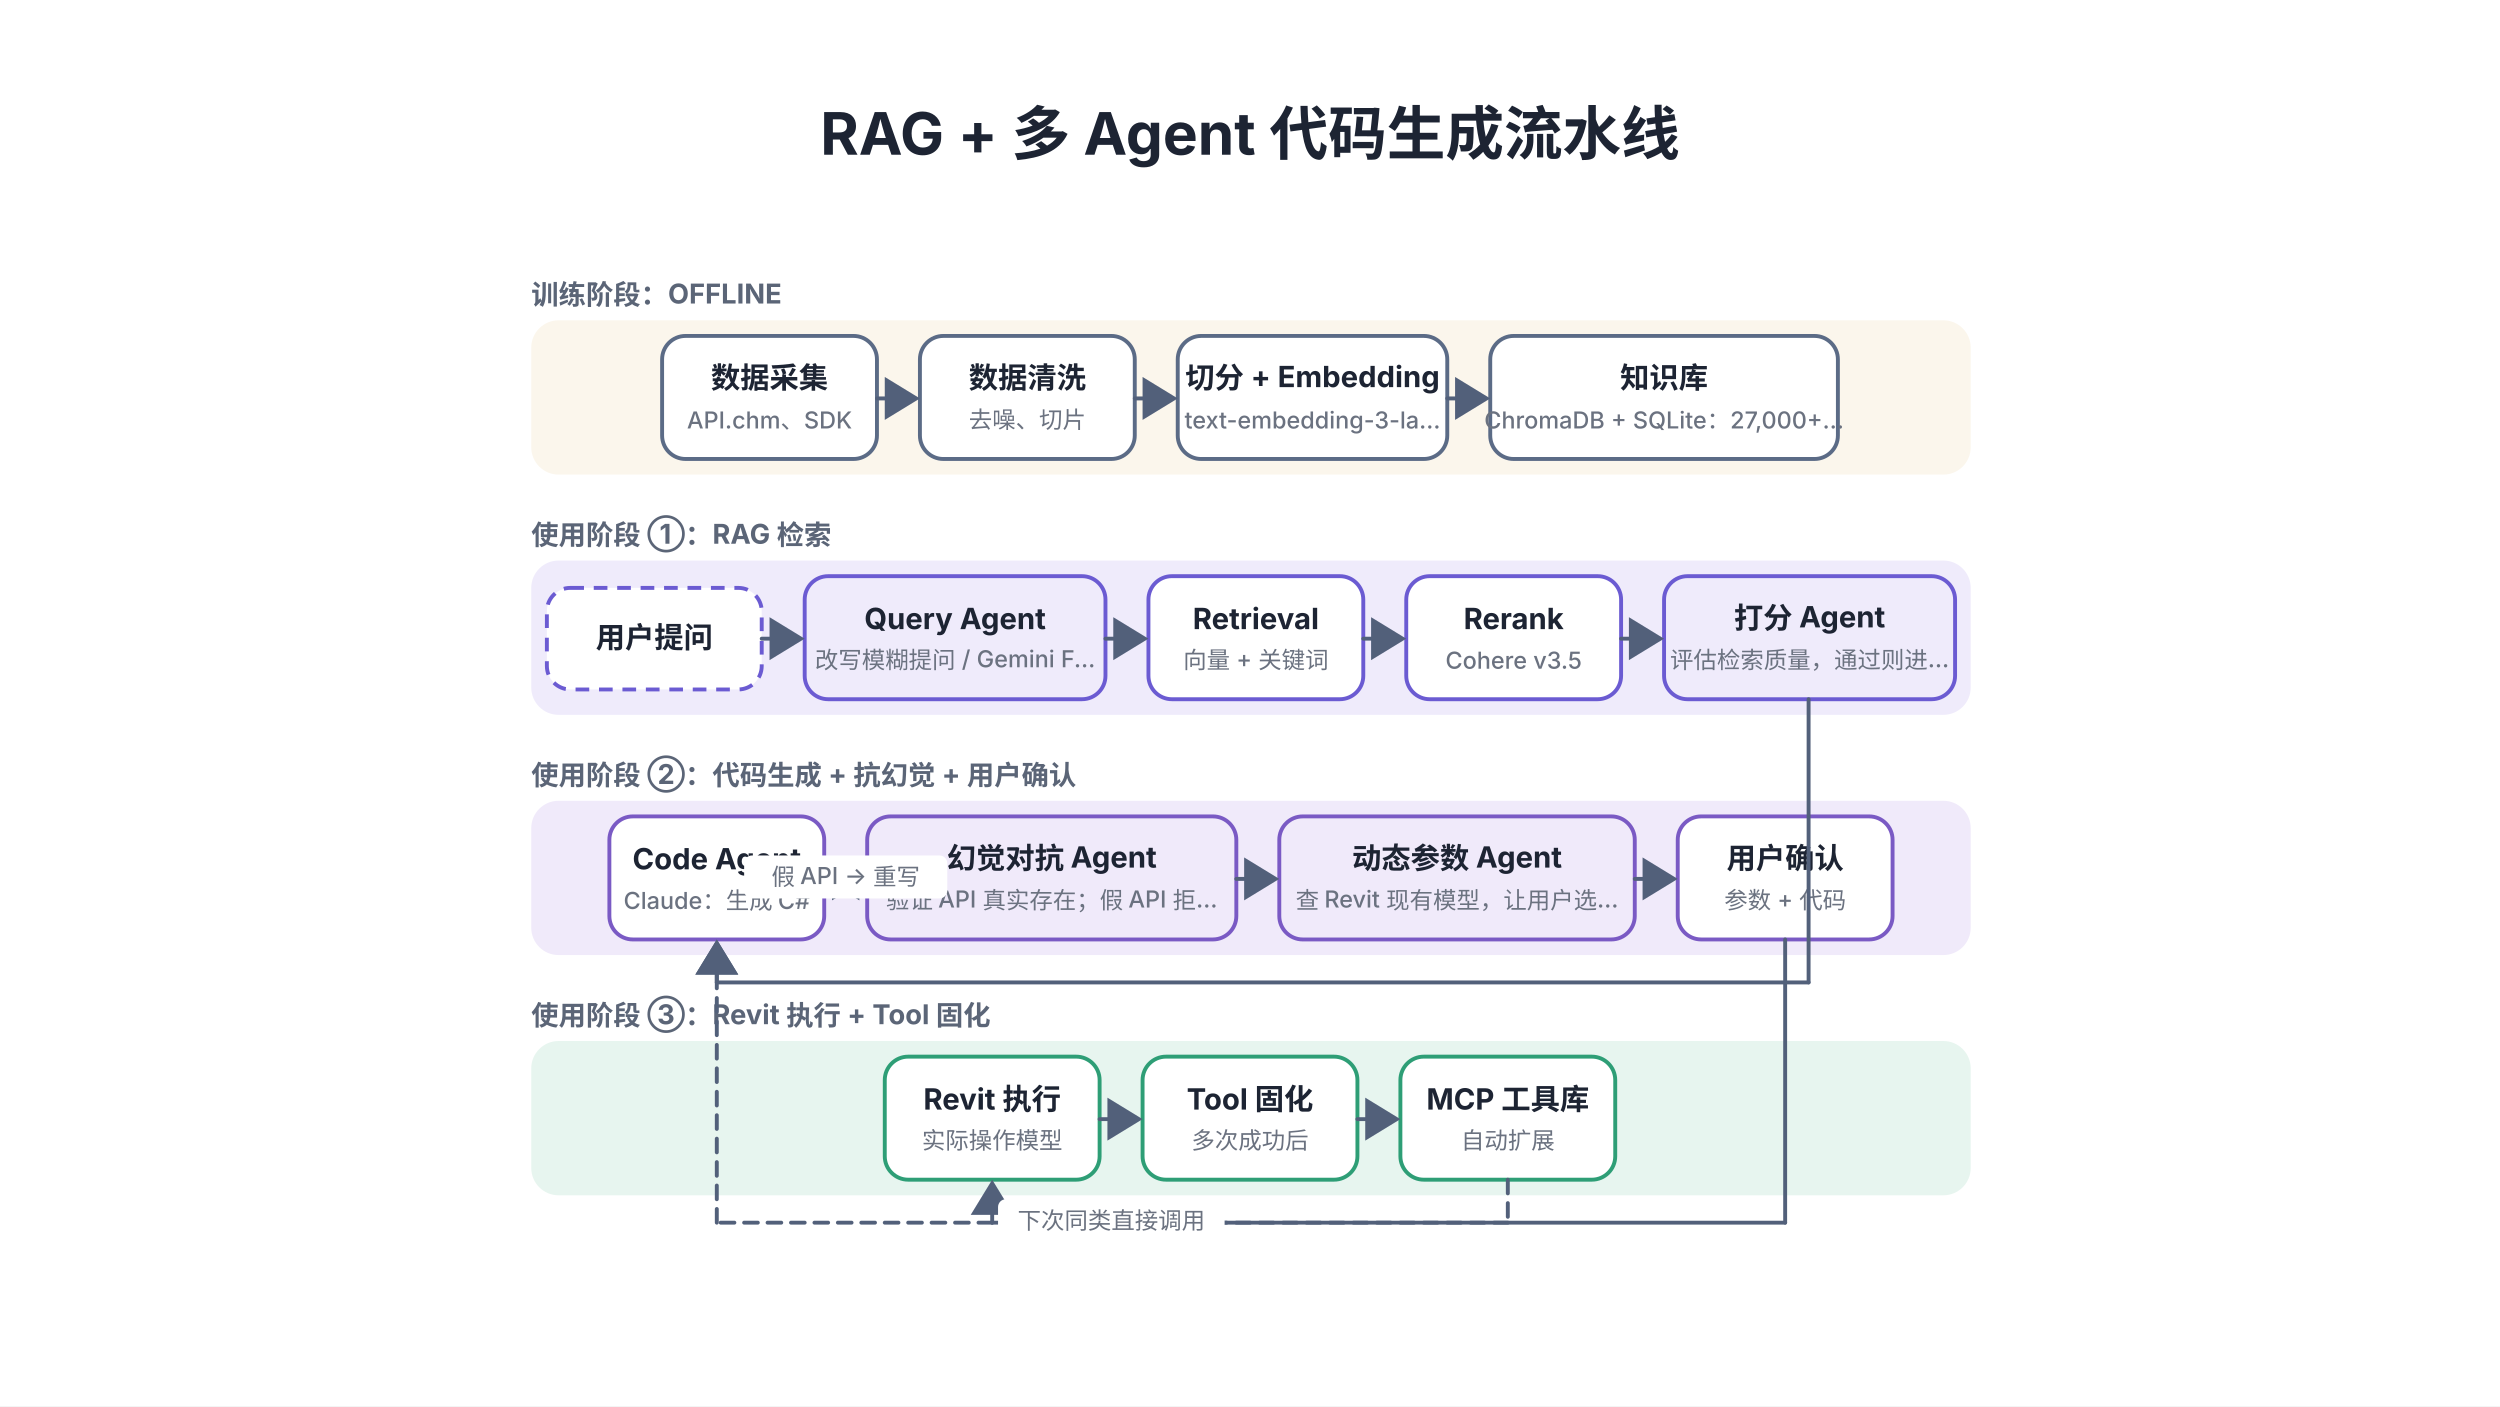
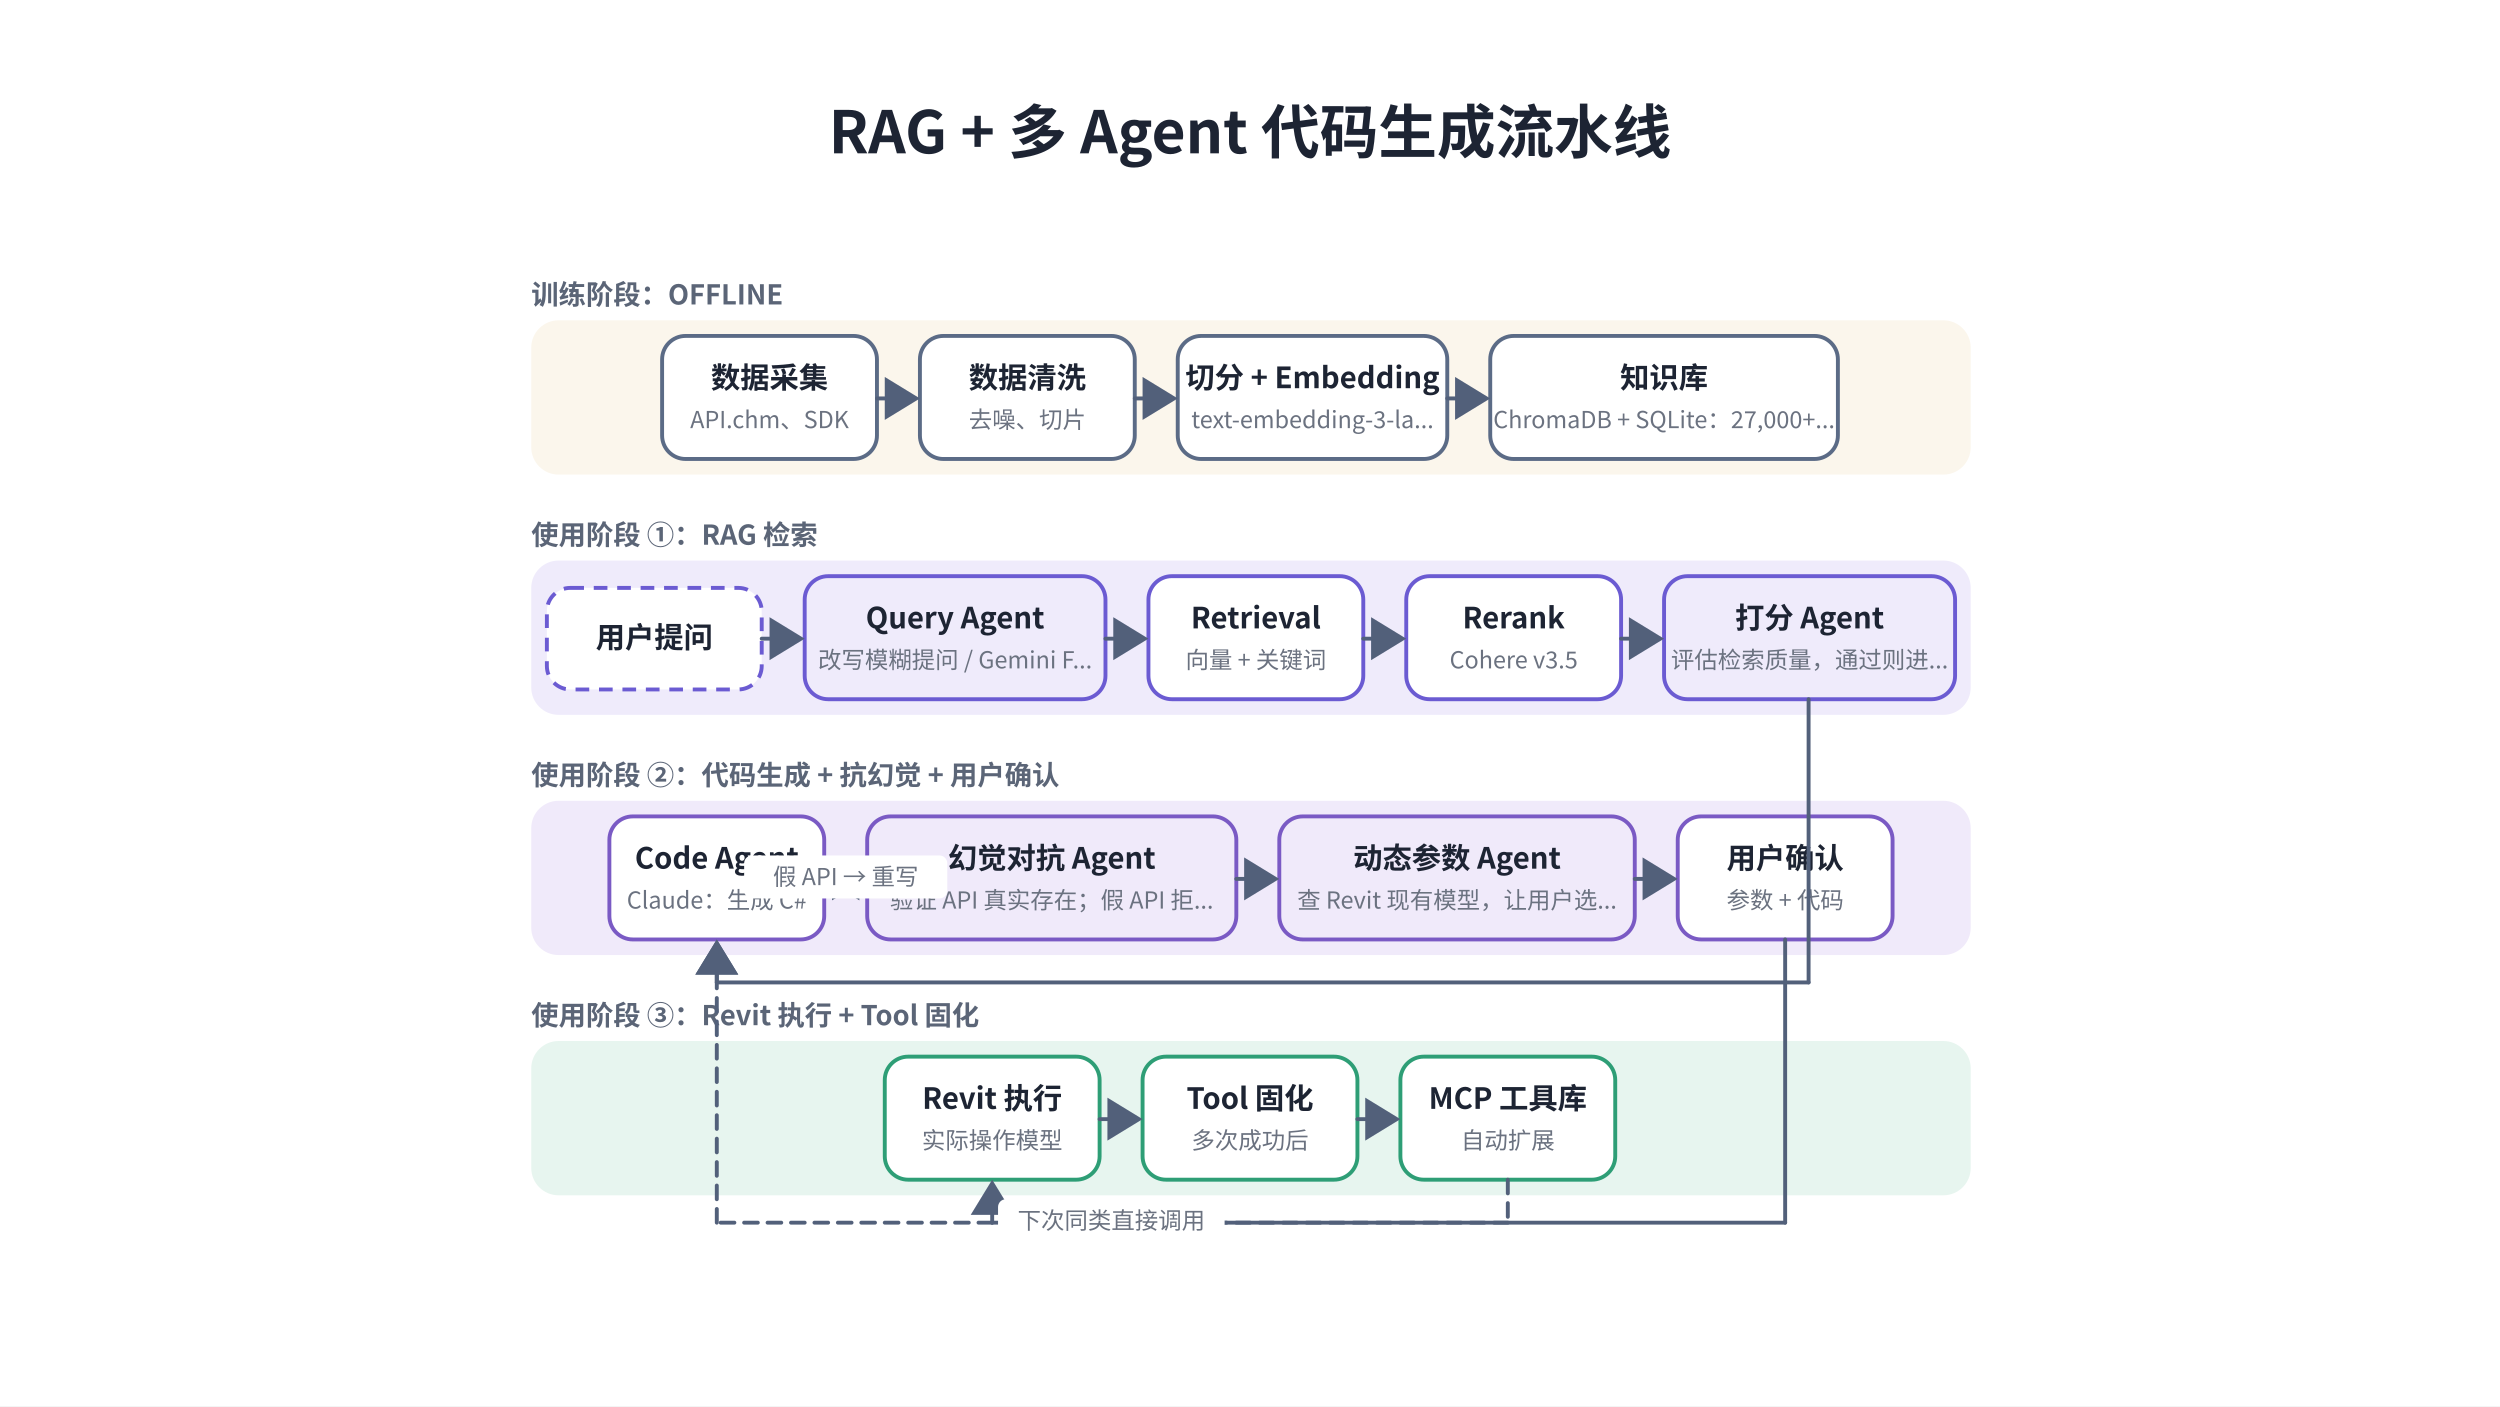
- <svg xmlns="http://www.w3.org/2000/svg" id="figure-svg" viewBox="0 0 1280 720" role="img" aria-labelledby="figure-title figure-desc">
+ <svg xmlns="http://www.w3.org/2000/svg" id="figure-svg" viewBox="0 0 1280 720" role="img" aria-labelledby="figure-title figure-desc" font-family="'Microsoft YaHei', 'Microsoft YaHei', '微软雅黑', 'PingFang SC', 'Noto Sans CJK SC', Inter, Arial, sans-serif">
  <rect width="1280" height="720" fill="#FFFFFF" />
-   <text data-node-id="figure-title-text" x="640" y="68" fill="#1D2433" font-size="30" font-weight="700" text-anchor="middle" dominant-baseline="middle" font-family="Inter, Roboto, Noto Sans CJK SC, Arial, sans-serif">
+   <text data-node-id="figure-title-text" x="640" y="68" fill="#1D2433" font-size="30" font-weight="700" text-anchor="middle" dominant-baseline="middle" font-family="'Microsoft YaHei', 'Microsoft YaHei', '微软雅黑', 'PingFang SC', 'Noto Sans CJK SC', Inter, Arial, sans-serif">
    <tspan x="640" y="68">RAG + 多 Agent 代码生成流水线</tspan>
  </text>
  <rect data-node-id="band-0" x="272" y="164" width="737" height="79" rx="14" fill="#FBF6EC" stroke="none" stroke-width="0" />
-   <text data-node-id="band-label-0" x="272" y="151" fill="#5B6577" font-size="14" font-weight="700" text-anchor="start" dominant-baseline="middle" font-family="Inter, Roboto, Noto Sans CJK SC, Arial, sans-serif">
+   <text data-node-id="band-label-0" x="272" y="151" fill="#5B6577" font-size="14" font-weight="700" text-anchor="start" dominant-baseline="middle" font-family="'Microsoft YaHei', 'Microsoft YaHei', '微软雅黑', 'PingFang SC', 'Noto Sans CJK SC', Inter, Arial, sans-serif">
    <tspan x="272" y="151">训练阶段：OFFLINE</tspan>
  </text>
  <rect data-node-id="band-1" x="272" y="287" width="737" height="79" rx="14" fill="#EFEBFB" stroke="none" stroke-width="0" />
-   <text data-node-id="band-label-1" x="272" y="274" fill="#5B6577" font-size="14" font-weight="700" text-anchor="start" dominant-baseline="middle" font-family="Inter, Roboto, Noto Sans CJK SC, Arial, sans-serif">
+   <text data-node-id="band-label-1" x="272" y="274" fill="#5B6577" font-size="14" font-weight="700" text-anchor="start" dominant-baseline="middle" font-family="'Microsoft YaHei', 'Microsoft YaHei', '微软雅黑', 'PingFang SC', 'Noto Sans CJK SC', Inter, Arial, sans-serif">
    <tspan x="272" y="274">使用阶段 ①：RAG 检索</tspan>
  </text>
  <rect data-node-id="band-2" x="272" y="410" width="737" height="79" rx="14" fill="#F0EAFA" stroke="none" stroke-width="0" />
-   <text data-node-id="band-label-2" x="272" y="397" fill="#5B6577" font-size="14" font-weight="700" text-anchor="start" dominant-baseline="middle" font-family="Inter, Roboto, Noto Sans CJK SC, Arial, sans-serif">
+   <text data-node-id="band-label-2" x="272" y="397" fill="#5B6577" font-size="14" font-weight="700" text-anchor="start" dominant-baseline="middle" font-family="'Microsoft YaHei', 'Microsoft YaHei', '微软雅黑', 'PingFang SC', 'Noto Sans CJK SC', Inter, Arial, sans-serif">
    <tspan x="272" y="397">使用阶段 ②：代码生成 + 抗幻觉 + 用户确认</tspan>
  </text>
  <rect data-node-id="band-3" x="272" y="533" width="737" height="79" rx="14" fill="#E7F5EF" stroke="none" stroke-width="0" />
-   <text data-node-id="band-label-3" x="272" y="520" fill="#5B6577" font-size="14" font-weight="700" text-anchor="start" dominant-baseline="middle" font-family="Inter, Roboto, Noto Sans CJK SC, Arial, sans-serif">
+   <text data-node-id="band-label-3" x="272" y="520" fill="#5B6577" font-size="14" font-weight="700" text-anchor="start" dominant-baseline="middle" font-family="'Microsoft YaHei', 'Microsoft YaHei', '微软雅黑', 'PingFang SC', 'Noto Sans CJK SC', Inter, Arial, sans-serif">
    <tspan x="272" y="520">使用阶段 ③：Revit 执行 + Tool 固化</tspan>
  </text>
  <g data-node-id="collect-group">
    <rect data-node-id="collect-rect" x="339" y="172" width="110" height="63" rx="12" fill="#FFFFFF" stroke="#5B6B86" stroke-width="2" />
-     <text data-node-id="collect-title" x="394" y="193.5" fill="#1D2433" font-size="15" font-weight="700" text-anchor="middle" dominant-baseline="middle" font-family="Inter, Roboto, Noto Sans CJK SC, Arial, sans-serif">
+     <text data-node-id="collect-title" x="394" y="193.5" fill="#1D2433" font-size="15" font-weight="700" text-anchor="middle" dominant-baseline="middle" font-family="'Microsoft YaHei', 'Microsoft YaHei', '微软雅黑', 'PingFang SC', 'Noto Sans CJK SC', Inter, Arial, sans-serif">
      <tspan x="394" y="193.5">数据采集</tspan>
    </text>
-     <text data-node-id="collect-detail" x="394" y="215" fill="#6B7280" font-size="12" font-weight="500" text-anchor="middle" dominant-baseline="middle" font-family="Inter, Roboto, Noto Sans CJK SC, Arial, sans-serif">
+     <text data-node-id="collect-detail" x="394" y="215" fill="#6B7280" font-size="12" font-weight="500" text-anchor="middle" dominant-baseline="middle" font-family="'Microsoft YaHei', 'Microsoft YaHei', '微软雅黑', 'PingFang SC', 'Noto Sans CJK SC', Inter, Arial, sans-serif">
      <tspan x="394" y="215">API.chm、SDK</tspan>
    </text>
  </g>
  <g data-node-id="clean-group">
    <rect data-node-id="clean-rect" x="471" y="172" width="110" height="63" rx="12" fill="#FFFFFF" stroke="#5B6B86" stroke-width="2" />
-     <text data-node-id="clean-title" x="526" y="193.5" fill="#1D2433" font-size="15" font-weight="700" text-anchor="middle" dominant-baseline="middle" font-family="Inter, Roboto, Noto Sans CJK SC, Arial, sans-serif">
+     <text data-node-id="clean-title" x="526" y="193.5" fill="#1D2433" font-size="15" font-weight="700" text-anchor="middle" dominant-baseline="middle" font-family="'Microsoft YaHei', 'Microsoft YaHei', '微软雅黑', 'PingFang SC', 'Noto Sans CJK SC', Inter, Arial, sans-serif">
      <tspan x="526" y="193.5">数据清洗</tspan>
    </text>
-     <text data-node-id="clean-detail" x="526" y="215" fill="#6B7280" font-size="12" font-weight="500" text-anchor="middle" dominant-baseline="middle" font-family="Inter, Roboto, Noto Sans CJK SC, Arial, sans-serif">
+     <text data-node-id="clean-detail" x="526" y="215" fill="#6B7280" font-size="12" font-weight="500" text-anchor="middle" dominant-baseline="middle" font-family="'Microsoft YaHei', 'Microsoft YaHei', '微软雅黑', 'PingFang SC', 'Noto Sans CJK SC', Inter, Arial, sans-serif">
      <tspan x="526" y="215">去噪、切片</tspan>
    </text>
  </g>
  <g data-node-id="embed-group">
    <rect data-node-id="embed-rect" x="603" y="172" width="138" height="63" rx="12" fill="#FFFFFF" stroke="#5B6B86" stroke-width="2" />
-     <text data-node-id="embed-title" x="672" y="193.5" fill="#1D2433" font-size="15" font-weight="700" text-anchor="middle" dominant-baseline="middle" font-family="Inter, Roboto, Noto Sans CJK SC, Arial, sans-serif">
+     <text data-node-id="embed-title" x="672" y="193.5" fill="#1D2433" font-size="15" font-weight="700" text-anchor="middle" dominant-baseline="middle" font-family="'Microsoft YaHei', 'Microsoft YaHei', '微软雅黑', 'PingFang SC', 'Noto Sans CJK SC', Inter, Arial, sans-serif">
      <tspan x="672" y="193.5">切分 + Embedding</tspan>
    </text>
-     <text data-node-id="embed-detail" x="672" y="215" fill="#6B7280" font-size="12" font-weight="500" text-anchor="middle" dominant-baseline="middle" font-family="Inter, Roboto, Noto Sans CJK SC, Arial, sans-serif">
+     <text data-node-id="embed-detail" x="672" y="215" fill="#6B7280" font-size="12" font-weight="500" text-anchor="middle" dominant-baseline="middle" font-family="'Microsoft YaHei', 'Microsoft YaHei', '微软雅黑', 'PingFang SC', 'Noto Sans CJK SC', Inter, Arial, sans-serif">
      <tspan x="672" y="215">text-embedding-3-la...</tspan>
    </text>
  </g>
  <g data-node-id="kb-group">
    <rect data-node-id="kb-rect" x="763" y="172" width="178" height="63" rx="12" fill="#FFFFFF" stroke="#5B6B86" stroke-width="2" />
-     <text data-node-id="kb-title" x="852" y="193.5" fill="#1D2433" font-size="15" font-weight="700" text-anchor="middle" dominant-baseline="middle" font-family="Inter, Roboto, Noto Sans CJK SC, Arial, sans-serif">
+     <text data-node-id="kb-title" x="852" y="193.5" fill="#1D2433" font-size="15" font-weight="700" text-anchor="middle" dominant-baseline="middle" font-family="'Microsoft YaHei', 'Microsoft YaHei', '微软雅黑', 'PingFang SC', 'Noto Sans CJK SC', Inter, Arial, sans-serif">
      <tspan x="852" y="193.5">知识库</tspan>
    </text>
-     <text data-node-id="kb-detail" x="852" y="215" fill="#6B7280" font-size="12" font-weight="500" text-anchor="middle" dominant-baseline="middle" font-family="Inter, Roboto, Noto Sans CJK SC, Arial, sans-serif">
+     <text data-node-id="kb-detail" x="852" y="215" fill="#6B7280" font-size="12" font-weight="500" text-anchor="middle" dominant-baseline="middle" font-family="'Microsoft YaHei', 'Microsoft YaHei', '微软雅黑', 'PingFang SC', 'Noto Sans CJK SC', Inter, Arial, sans-serif">
      <tspan x="852" y="215">ChromaDB + SQLite：27,000+...</tspan>
    </text>
  </g>
  <g data-node-id="ask-group">
    <rect data-node-id="ask-rect" x="280" y="301" width="110" height="52" rx="12" fill="#FFFFFF" stroke="#6B5BD2" stroke-width="2" stroke-dasharray="7 5" />
-     <text data-node-id="ask-title" x="335" y="326.5" fill="#1D2433" font-size="15" font-weight="700" text-anchor="middle" dominant-baseline="middle" font-family="Inter, Roboto, Noto Sans CJK SC, Arial, sans-serif">
+     <text data-node-id="ask-title" x="335" y="326.5" fill="#1D2433" font-size="15" font-weight="700" text-anchor="middle" dominant-baseline="middle" font-family="'Microsoft YaHei', 'Microsoft YaHei', '微软雅黑', 'PingFang SC', 'Noto Sans CJK SC', Inter, Arial, sans-serif">
      <tspan x="335" y="326.5">用户提问</tspan>
    </text>
  </g>
  <g data-node-id="query-group">
    <rect data-node-id="query-rect" x="412" y="295" width="154" height="63" rx="12" fill="#EFEBFB" stroke="#6B5BD2" stroke-width="2" />
-     <text data-node-id="query-title" x="489" y="316.5" fill="#1D2433" font-size="15" font-weight="700" text-anchor="middle" dominant-baseline="middle" font-family="Inter, Roboto, Noto Sans CJK SC, Arial, sans-serif">
+     <text data-node-id="query-title" x="489" y="316.5" fill="#1D2433" font-size="15" font-weight="700" text-anchor="middle" dominant-baseline="middle" font-family="'Microsoft YaHei', 'Microsoft YaHei', '微软雅黑', 'PingFang SC', 'Noto Sans CJK SC', Inter, Arial, sans-serif">
      <tspan x="489" y="316.5">Query Agent</tspan>
    </text>
-     <text data-node-id="query-detail" x="489" y="338" fill="#6B7280" font-size="12" font-weight="500" text-anchor="middle" dominant-baseline="middle" font-family="Inter, Roboto, Noto Sans CJK SC, Arial, sans-serif">
+     <text data-node-id="query-detail" x="489" y="338" fill="#6B7280" font-size="12" font-weight="500" text-anchor="middle" dominant-baseline="middle" font-family="'Microsoft YaHei', 'Microsoft YaHei', '微软雅黑', 'PingFang SC', 'Noto Sans CJK SC', Inter, Arial, sans-serif">
      <tspan x="489" y="338">改写模糊提问 / Gemini F...</tspan>
    </text>
  </g>
  <g data-node-id="retrieval-group">
    <rect data-node-id="retrieval-rect" x="588" y="295" width="110" height="63" rx="12" fill="#FFFFFF" stroke="#6B5BD2" stroke-width="2" />
-     <text data-node-id="retrieval-title" x="643" y="316.5" fill="#1D2433" font-size="15" font-weight="700" text-anchor="middle" dominant-baseline="middle" font-family="Inter, Roboto, Noto Sans CJK SC, Arial, sans-serif">
+     <text data-node-id="retrieval-title" x="643" y="316.5" fill="#1D2433" font-size="15" font-weight="700" text-anchor="middle" dominant-baseline="middle" font-family="'Microsoft YaHei', 'Microsoft YaHei', '微软雅黑', 'PingFang SC', 'Noto Sans CJK SC', Inter, Arial, sans-serif">
      <tspan x="643" y="316.5">Retrieval</tspan>
    </text>
-     <text data-node-id="retrieval-detail" x="643" y="338" fill="#6B7280" font-size="12" font-weight="500" text-anchor="middle" dominant-baseline="middle" font-family="Inter, Roboto, Noto Sans CJK SC, Arial, sans-serif">
+     <text data-node-id="retrieval-detail" x="643" y="338" fill="#6B7280" font-size="12" font-weight="500" text-anchor="middle" dominant-baseline="middle" font-family="'Microsoft YaHei', 'Microsoft YaHei', '微软雅黑', 'PingFang SC', 'Noto Sans CJK SC', Inter, Arial, sans-serif">
      <tspan x="643" y="338">向量 + 关键词</tspan>
    </text>
  </g>
  <g data-node-id="rerank-group">
    <rect data-node-id="rerank-rect" x="720" y="295" width="110" height="63" rx="12" fill="#FFFFFF" stroke="#6B5BD2" stroke-width="2" />
-     <text data-node-id="rerank-title" x="775" y="316.5" fill="#1D2433" font-size="15" font-weight="700" text-anchor="middle" dominant-baseline="middle" font-family="Inter, Roboto, Noto Sans CJK SC, Arial, sans-serif">
+     <text data-node-id="rerank-title" x="775" y="316.5" fill="#1D2433" font-size="15" font-weight="700" text-anchor="middle" dominant-baseline="middle" font-family="'Microsoft YaHei', 'Microsoft YaHei', '微软雅黑', 'PingFang SC', 'Noto Sans CJK SC', Inter, Arial, sans-serif">
      <tspan x="775" y="316.5">Rerank</tspan>
    </text>
-     <text data-node-id="rerank-detail" x="775" y="338" fill="#6B7280" font-size="12" font-weight="500" text-anchor="middle" dominant-baseline="middle" font-family="Inter, Roboto, Noto Sans CJK SC, Arial, sans-serif">
+     <text data-node-id="rerank-detail" x="775" y="338" fill="#6B7280" font-size="12" font-weight="500" text-anchor="middle" dominant-baseline="middle" font-family="'Microsoft YaHei', 'Microsoft YaHei', '微软雅黑', 'PingFang SC', 'Noto Sans CJK SC', Inter, Arial, sans-serif">
      <tspan x="775" y="338">Cohere v3.5</tspan>
    </text>
  </g>
  <g data-node-id="score-group">
    <rect data-node-id="score-rect" x="852" y="295" width="149" height="63" rx="12" fill="#EFEBFB" stroke="#6B5BD2" stroke-width="2" />
-     <text data-node-id="score-title" x="926.5" y="316.5" fill="#1D2433" font-size="15" font-weight="700" text-anchor="middle" dominant-baseline="middle" font-family="Inter, Roboto, Noto Sans CJK SC, Arial, sans-serif">
+     <text data-node-id="score-title" x="926.5" y="316.5" fill="#1D2433" font-size="15" font-weight="700" text-anchor="middle" dominant-baseline="middle" font-family="'Microsoft YaHei', 'Microsoft YaHei', '微软雅黑', 'PingFang SC', 'Noto Sans CJK SC', Inter, Arial, sans-serif">
      <tspan x="926.5" y="316.5">打分 Agent</tspan>
    </text>
-     <text data-node-id="score-detail" x="926.5" y="338" fill="#6B7280" font-size="12" font-weight="500" text-anchor="middle" dominant-baseline="middle" font-family="Inter, Roboto, Noto Sans CJK SC, Arial, sans-serif">
+     <text data-node-id="score-detail" x="926.5" y="338" fill="#6B7280" font-size="12" font-weight="500" text-anchor="middle" dominant-baseline="middle" font-family="'Microsoft YaHei', 'Microsoft YaHei', '微软雅黑', 'PingFang SC', 'Noto Sans CJK SC', Inter, Arial, sans-serif">
      <tspan x="926.5" y="338">评估检索质量，通过则进...</tspan>
    </text>
  </g>
  <g data-node-id="code-group">
    <rect data-node-id="code-rect" x="312" y="418" width="110" height="63" rx="12" fill="#FFFFFF" stroke="#7A5AC4" stroke-width="2" />
-     <text data-node-id="code-title" x="367" y="439.5" fill="#1D2433" font-size="15" font-weight="700" text-anchor="middle" dominant-baseline="middle" font-family="Inter, Roboto, Noto Sans CJK SC, Arial, sans-serif">
+     <text data-node-id="code-title" x="367" y="439.5" fill="#1D2433" font-size="15" font-weight="700" text-anchor="middle" dominant-baseline="middle" font-family="'Microsoft YaHei', 'Microsoft YaHei', '微软雅黑', 'PingFang SC', 'Noto Sans CJK SC', Inter, Arial, sans-serif">
      <tspan x="367" y="439.5">Code Agent</tspan>
    </text>
-     <text data-node-id="code-detail" x="367" y="461" fill="#6B7280" font-size="12" font-weight="500" text-anchor="middle" dominant-baseline="middle" font-family="Inter, Roboto, Noto Sans CJK SC, Arial, sans-serif">
+     <text data-node-id="code-detail" x="367" y="461" fill="#6B7280" font-size="12" font-weight="500" text-anchor="middle" dominant-baseline="middle" font-family="'Microsoft YaHei', 'Microsoft YaHei', '微软雅黑', 'PingFang SC', 'Noto Sans CJK SC', Inter, Arial, sans-serif">
      <tspan x="367" y="461">Claude：生成 C#</tspan>
    </text>
  </g>
  <g data-node-id="halluc-group">
    <rect data-node-id="halluc-rect" x="444" y="418" width="189" height="63" rx="12" fill="#F0EAFA" stroke="#7A5AC4" stroke-width="2" />
-     <text data-node-id="halluc-title" x="538.5" y="439.5" fill="#1D2433" font-size="15" font-weight="700" text-anchor="middle" dominant-baseline="middle" font-family="Inter, Roboto, Noto Sans CJK SC, Arial, sans-serif">
+     <text data-node-id="halluc-title" x="538.5" y="439.5" fill="#1D2433" font-size="15" font-weight="700" text-anchor="middle" dominant-baseline="middle" font-family="'Microsoft YaHei', 'Microsoft YaHei', '微软雅黑', 'PingFang SC', 'Noto Sans CJK SC', Inter, Arial, sans-serif">
      <tspan x="538.5" y="439.5">幻觉对抗 Agent</tspan>
    </text>
-     <text data-node-id="halluc-detail" x="538.5" y="461" fill="#6B7280" font-size="12" font-weight="500" text-anchor="middle" dominant-baseline="middle" font-family="Inter, Roboto, Noto Sans CJK SC, Arial, sans-serif">
+     <text data-node-id="halluc-detail" x="538.5" y="461" fill="#6B7280" font-size="12" font-weight="500" text-anchor="middle" dominant-baseline="middle" font-family="'Microsoft YaHei', 'Microsoft YaHei', '微软雅黑', 'PingFang SC', 'Noto Sans CJK SC', Inter, Arial, sans-serif">
      <tspan x="538.5" y="461">验证 API 真实存在；假 API 拒...</tspan>
    </text>
  </g>
  <g data-node-id="param-group">
    <rect data-node-id="param-rect" x="655" y="418" width="182" height="63" rx="12" fill="#F0EAFA" stroke="#7A5AC4" stroke-width="2" />
-     <text data-node-id="param-title" x="746" y="439.5" fill="#1D2433" font-size="15" font-weight="700" text-anchor="middle" dominant-baseline="middle" font-family="Inter, Roboto, Noto Sans CJK SC, Arial, sans-serif">
+     <text data-node-id="param-title" x="746" y="439.5" fill="#1D2433" font-size="15" font-weight="700" text-anchor="middle" dominant-baseline="middle" font-family="'Microsoft YaHei', 'Microsoft YaHei', '微软雅黑', 'PingFang SC', 'Noto Sans CJK SC', Inter, Arial, sans-serif">
      <tspan x="746" y="439.5">动态参数 Agent</tspan>
    </text>
-     <text data-node-id="param-detail" x="746" y="461" fill="#6B7280" font-size="12" font-weight="500" text-anchor="middle" dominant-baseline="middle" font-family="Inter, Roboto, Noto Sans CJK SC, Arial, sans-serif">
+     <text data-node-id="param-detail" x="746" y="461" fill="#6B7280" font-size="12" font-weight="500" text-anchor="middle" dominant-baseline="middle" font-family="'Microsoft YaHei', 'Microsoft YaHei', '微软雅黑', 'PingFang SC', 'Noto Sans CJK SC', Inter, Arial, sans-serif">
      <tspan x="746" y="461">查 Revit 现有模型，让用户选...</tspan>
    </text>
  </g>
  <g data-node-id="confirm-group">
    <rect data-node-id="confirm-rect" x="859" y="418" width="110" height="63" rx="12" fill="#FFFFFF" stroke="#7A5AC4" stroke-width="2" />
-     <text data-node-id="confirm-title" x="914" y="439.5" fill="#1D2433" font-size="15" font-weight="700" text-anchor="middle" dominant-baseline="middle" font-family="Inter, Roboto, Noto Sans CJK SC, Arial, sans-serif">
+     <text data-node-id="confirm-title" x="914" y="439.5" fill="#1D2433" font-size="15" font-weight="700" text-anchor="middle" dominant-baseline="middle" font-family="'Microsoft YaHei', 'Microsoft YaHei', '微软雅黑', 'PingFang SC', 'Noto Sans CJK SC', Inter, Arial, sans-serif">
      <tspan x="914" y="439.5">用户确认</tspan>
    </text>
-     <text data-node-id="confirm-detail" x="914" y="461" fill="#6B7280" font-size="12" font-weight="500" text-anchor="middle" dominant-baseline="middle" font-family="Inter, Roboto, Noto Sans CJK SC, Arial, sans-serif">
+     <text data-node-id="confirm-detail" x="914" y="461" fill="#6B7280" font-size="12" font-weight="500" text-anchor="middle" dominant-baseline="middle" font-family="'Microsoft YaHei', 'Microsoft YaHei', '微软雅黑', 'PingFang SC', 'Noto Sans CJK SC', Inter, Arial, sans-serif">
      <tspan x="914" y="461">参数 + 代码</tspan>
    </text>
  </g>
  <g data-node-id="revit-group">
    <rect data-node-id="revit-rect" x="453" y="541" width="110" height="63" rx="12" fill="#FFFFFF" stroke="#2E9E76" stroke-width="2" />
-     <text data-node-id="revit-title" x="508" y="562.5" fill="#1D2433" font-size="15" font-weight="700" text-anchor="middle" dominant-baseline="middle" font-family="Inter, Roboto, Noto Sans CJK SC, Arial, sans-serif">
+     <text data-node-id="revit-title" x="508" y="562.5" fill="#1D2433" font-size="15" font-weight="700" text-anchor="middle" dominant-baseline="middle" font-family="'Microsoft YaHei', 'Microsoft YaHei', '微软雅黑', 'PingFang SC', 'Noto Sans CJK SC', Inter, Arial, sans-serif">
      <tspan x="508" y="562.5">Revit 执行</tspan>
    </text>
-     <text data-node-id="revit-detail" x="508" y="584" fill="#6B7280" font-size="12" font-weight="500" text-anchor="middle" dominant-baseline="middle" font-family="Inter, Roboto, Noto Sans CJK SC, Arial, sans-serif">
+     <text data-node-id="revit-detail" x="508" y="584" fill="#6B7280" font-size="12" font-weight="500" text-anchor="middle" dominant-baseline="middle" font-family="'Microsoft YaHei', 'Microsoft YaHei', '微软雅黑', 'PingFang SC', 'Noto Sans CJK SC', Inter, Arial, sans-serif">
      <tspan x="508" y="584">实际操作模型</tspan>
    </text>
  </g>
  <g data-node-id="solid-group">
    <rect data-node-id="solid-rect" x="585" y="541" width="110" height="63" rx="12" fill="#FFFFFF" stroke="#2E9E76" stroke-width="2" />
-     <text data-node-id="solid-title" x="640" y="562.5" fill="#1D2433" font-size="15" font-weight="700" text-anchor="middle" dominant-baseline="middle" font-family="Inter, Roboto, Noto Sans CJK SC, Arial, sans-serif">
+     <text data-node-id="solid-title" x="640" y="562.5" fill="#1D2433" font-size="15" font-weight="700" text-anchor="middle" dominant-baseline="middle" font-family="'Microsoft YaHei', 'Microsoft YaHei', '微软雅黑', 'PingFang SC', 'Noto Sans CJK SC', Inter, Arial, sans-serif">
      <tspan x="640" y="562.5">Tool 固化</tspan>
    </text>
-     <text data-node-id="solid-detail" x="640" y="584" fill="#6B7280" font-size="12" font-weight="500" text-anchor="middle" dominant-baseline="middle" font-family="Inter, Roboto, Noto Sans CJK SC, Arial, sans-serif">
+     <text data-node-id="solid-detail" x="640" y="584" fill="#6B7280" font-size="12" font-weight="500" text-anchor="middle" dominant-baseline="middle" font-family="'Microsoft YaHei', 'Microsoft YaHei', '微软雅黑', 'PingFang SC', 'Noto Sans CJK SC', Inter, Arial, sans-serif">
      <tspan x="640" y="584">多次成功后</tspan>
    </text>
  </g>
  <g data-node-id="mcp-group">
    <rect data-node-id="mcp-rect" x="717" y="541" width="110" height="63" rx="12" fill="#FFFFFF" stroke="#2E9E76" stroke-width="2" />
-     <text data-node-id="mcp-title" x="772" y="562.5" fill="#1D2433" font-size="15" font-weight="700" text-anchor="middle" dominant-baseline="middle" font-family="Inter, Roboto, Noto Sans CJK SC, Arial, sans-serif">
+     <text data-node-id="mcp-title" x="772" y="562.5" fill="#1D2433" font-size="15" font-weight="700" text-anchor="middle" dominant-baseline="middle" font-family="'Microsoft YaHei', 'Microsoft YaHei', '微软雅黑', 'PingFang SC', 'Noto Sans CJK SC', Inter, Arial, sans-serif">
      <tspan x="772" y="562.5">MCP 工具库</tspan>
    </text>
-     <text data-node-id="mcp-detail" x="772" y="584" fill="#6B7280" font-size="12" font-weight="500" text-anchor="middle" dominant-baseline="middle" font-family="Inter, Roboto, Noto Sans CJK SC, Arial, sans-serif">
+     <text data-node-id="mcp-detail" x="772" y="584" fill="#6B7280" font-size="12" font-weight="500" text-anchor="middle" dominant-baseline="middle" font-family="'Microsoft YaHei', 'Microsoft YaHei', '微软雅黑', 'PingFang SC', 'Noto Sans CJK SC', Inter, Arial, sans-serif">
      <tspan x="772" y="584">自动扩展</tspan>
    </text>
  </g>
  <g data-node-id="edge-0-head">
    <line x1="449" y1="204" x2="457" y2="204" stroke="#52607A" stroke-width="2" stroke-linecap="round" />
    <polygon points="471,204 453,215 453,193" fill="#52607A" />
  </g>
  <g data-node-id="edge-1-head">
    <line x1="581" y1="204" x2="589" y2="204" stroke="#52607A" stroke-width="2" stroke-linecap="round" />
    <polygon points="603,204 585,215 585,193" fill="#52607A" />
  </g>
  <g data-node-id="edge-2-head">
    <line x1="741" y1="204" x2="749" y2="204" stroke="#52607A" stroke-width="2" stroke-linecap="round" />
    <polygon points="763,204 745,215 745,193" fill="#52607A" />
  </g>
  <g data-node-id="edge-3-head">
    <line x1="390" y1="327" x2="398" y2="327" stroke="#52607A" stroke-width="2" stroke-linecap="round" />
    <polygon points="412,327 394,338 394,316" fill="#52607A" />
  </g>
  <g data-node-id="edge-4-head">
    <line x1="566" y1="327" x2="574" y2="327" stroke="#52607A" stroke-width="2" stroke-linecap="round" />
    <polygon points="588,327 570,338 570,316" fill="#52607A" />
  </g>
  <g data-node-id="edge-5-head">
    <line x1="698" y1="327" x2="706" y2="327" stroke="#52607A" stroke-width="2" stroke-linecap="round" />
    <polygon points="720,327 702,338 702,316" fill="#52607A" />
  </g>
  <g data-node-id="edge-6-head">
    <line x1="830" y1="327" x2="838" y2="327" stroke="#52607A" stroke-width="2" stroke-linecap="round" />
    <polygon points="852,327 834,338 834,316" fill="#52607A" />
  </g>
  <line data-node-id="edge-7-seg-0" x1="926" y1="358" x2="926" y2="503" stroke="#52607A" stroke-width="2" stroke-linecap="round" />
  <line data-node-id="edge-7-seg-1" x1="926" y1="503" x2="367" y2="503" stroke="#52607A" stroke-width="2" stroke-linecap="round" />
  <g data-node-id="edge-7-head">
    <line x1="367" y1="503" x2="367" y2="495" stroke="#52607A" stroke-width="2" stroke-linecap="round" />
    <polygon points="367,481 378,499 356,499" fill="#52607A" />
  </g>
  <g data-node-id="edge-8-head">
    <line x1="422" y1="450" x2="430" y2="450" stroke="#52607A" stroke-width="2" stroke-linecap="round" />
    <polygon points="444,450 426,461 426,439" fill="#52607A" />
  </g>
  <g data-node-id="edge-9-head">
    <line x1="633" y1="450" x2="641" y2="450" stroke="#52607A" stroke-width="2" stroke-linecap="round" />
    <polygon points="655,450 637,461 637,439" fill="#52607A" />
  </g>
  <g data-node-id="edge-10-head">
    <line x1="837" y1="450" x2="845" y2="450" stroke="#52607A" stroke-width="2" stroke-linecap="round" />
    <polygon points="859,450 841,461 841,439" fill="#52607A" />
  </g>
  <g data-node-id="edge-11-head">
    <line x1="444" y1="450" x2="436" y2="450" stroke="#52607A" stroke-width="2" stroke-linecap="round" stroke-dasharray="7 5" />
    <polygon points="422,450 440,439 440,461" fill="#52607A" />
  </g>
  <rect data-node-id="edge-11-label-bg" x="381" y="438" width="104" height="22" rx="4" fill="#FFFFFF" stroke="none" stroke-width="0" />
-   <text data-node-id="edge-11-label" x="433" y="449" fill="#6B7280" font-size="12" font-weight="500" text-anchor="middle" dominant-baseline="middle" font-family="Inter, Roboto, Noto Sans CJK SC, Arial, sans-serif">
+   <text data-node-id="edge-11-label" x="433" y="449" fill="#6B7280" font-size="12" font-weight="500" text-anchor="middle" dominant-baseline="middle" font-family="'Microsoft YaHei', 'Microsoft YaHei', '微软雅黑', 'PingFang SC', 'Noto Sans CJK SC', Inter, Arial, sans-serif">
    <tspan x="433" y="449">假 API → 重写</tspan>
  </text>
  <line data-node-id="edge-12-seg-0" x1="914" y1="481" x2="914" y2="626" stroke="#52607A" stroke-width="2" stroke-linecap="round" />
  <line data-node-id="edge-12-seg-1" x1="914" y1="626" x2="508" y2="626" stroke="#52607A" stroke-width="2" stroke-linecap="round" />
  <g data-node-id="edge-12-head">
    <line x1="508" y1="626" x2="508" y2="618" stroke="#52607A" stroke-width="2" stroke-linecap="round" />
    <polygon points="508,604 519,622 497,622" fill="#52607A" />
  </g>
  <g data-node-id="edge-13-head">
    <line x1="563" y1="573" x2="571" y2="573" stroke="#52607A" stroke-width="2" stroke-linecap="round" />
    <polygon points="585,573 567,584 567,562" fill="#52607A" />
  </g>
  <g data-node-id="edge-14-head">
    <line x1="695" y1="573" x2="703" y2="573" stroke="#52607A" stroke-width="2" stroke-linecap="round" />
    <polygon points="717,573 699,584 699,562" fill="#52607A" />
  </g>
  <line data-node-id="edge-15-seg-0" x1="772" y1="604" x2="772" y2="626" stroke="#52607A" stroke-width="2" stroke-linecap="round" stroke-dasharray="7 5" />
  <line data-node-id="edge-15-seg-1" x1="772" y1="626" x2="367" y2="626" stroke="#52607A" stroke-width="2" stroke-linecap="round" stroke-dasharray="7 5" />
  <g data-node-id="edge-15-head">
    <line x1="367" y1="626" x2="367" y2="495" stroke="#52607A" stroke-width="2" stroke-linecap="round" stroke-dasharray="7 5" />
    <polygon points="367,481 378,499 356,499" fill="#52607A" />
  </g>
  <rect data-node-id="edge-15-label-bg" x="511" y="614" width="116" height="22" rx="4" fill="#FFFFFF" stroke="none" stroke-width="0" />
-   <text data-node-id="edge-15-label" x="569" y="625" fill="#6B7280" font-size="12" font-weight="500" text-anchor="middle" dominant-baseline="middle" font-family="Inter, Roboto, Noto Sans CJK SC, Arial, sans-serif">
+   <text data-node-id="edge-15-label" x="569" y="625" fill="#6B7280" font-size="12" font-weight="500" text-anchor="middle" dominant-baseline="middle" font-family="'Microsoft YaHei', 'Microsoft YaHei', '微软雅黑', 'PingFang SC', 'Noto Sans CJK SC', Inter, Arial, sans-serif">
    <tspan x="569" y="625">下次同类直接调用</tspan>
  </text>
</svg>
